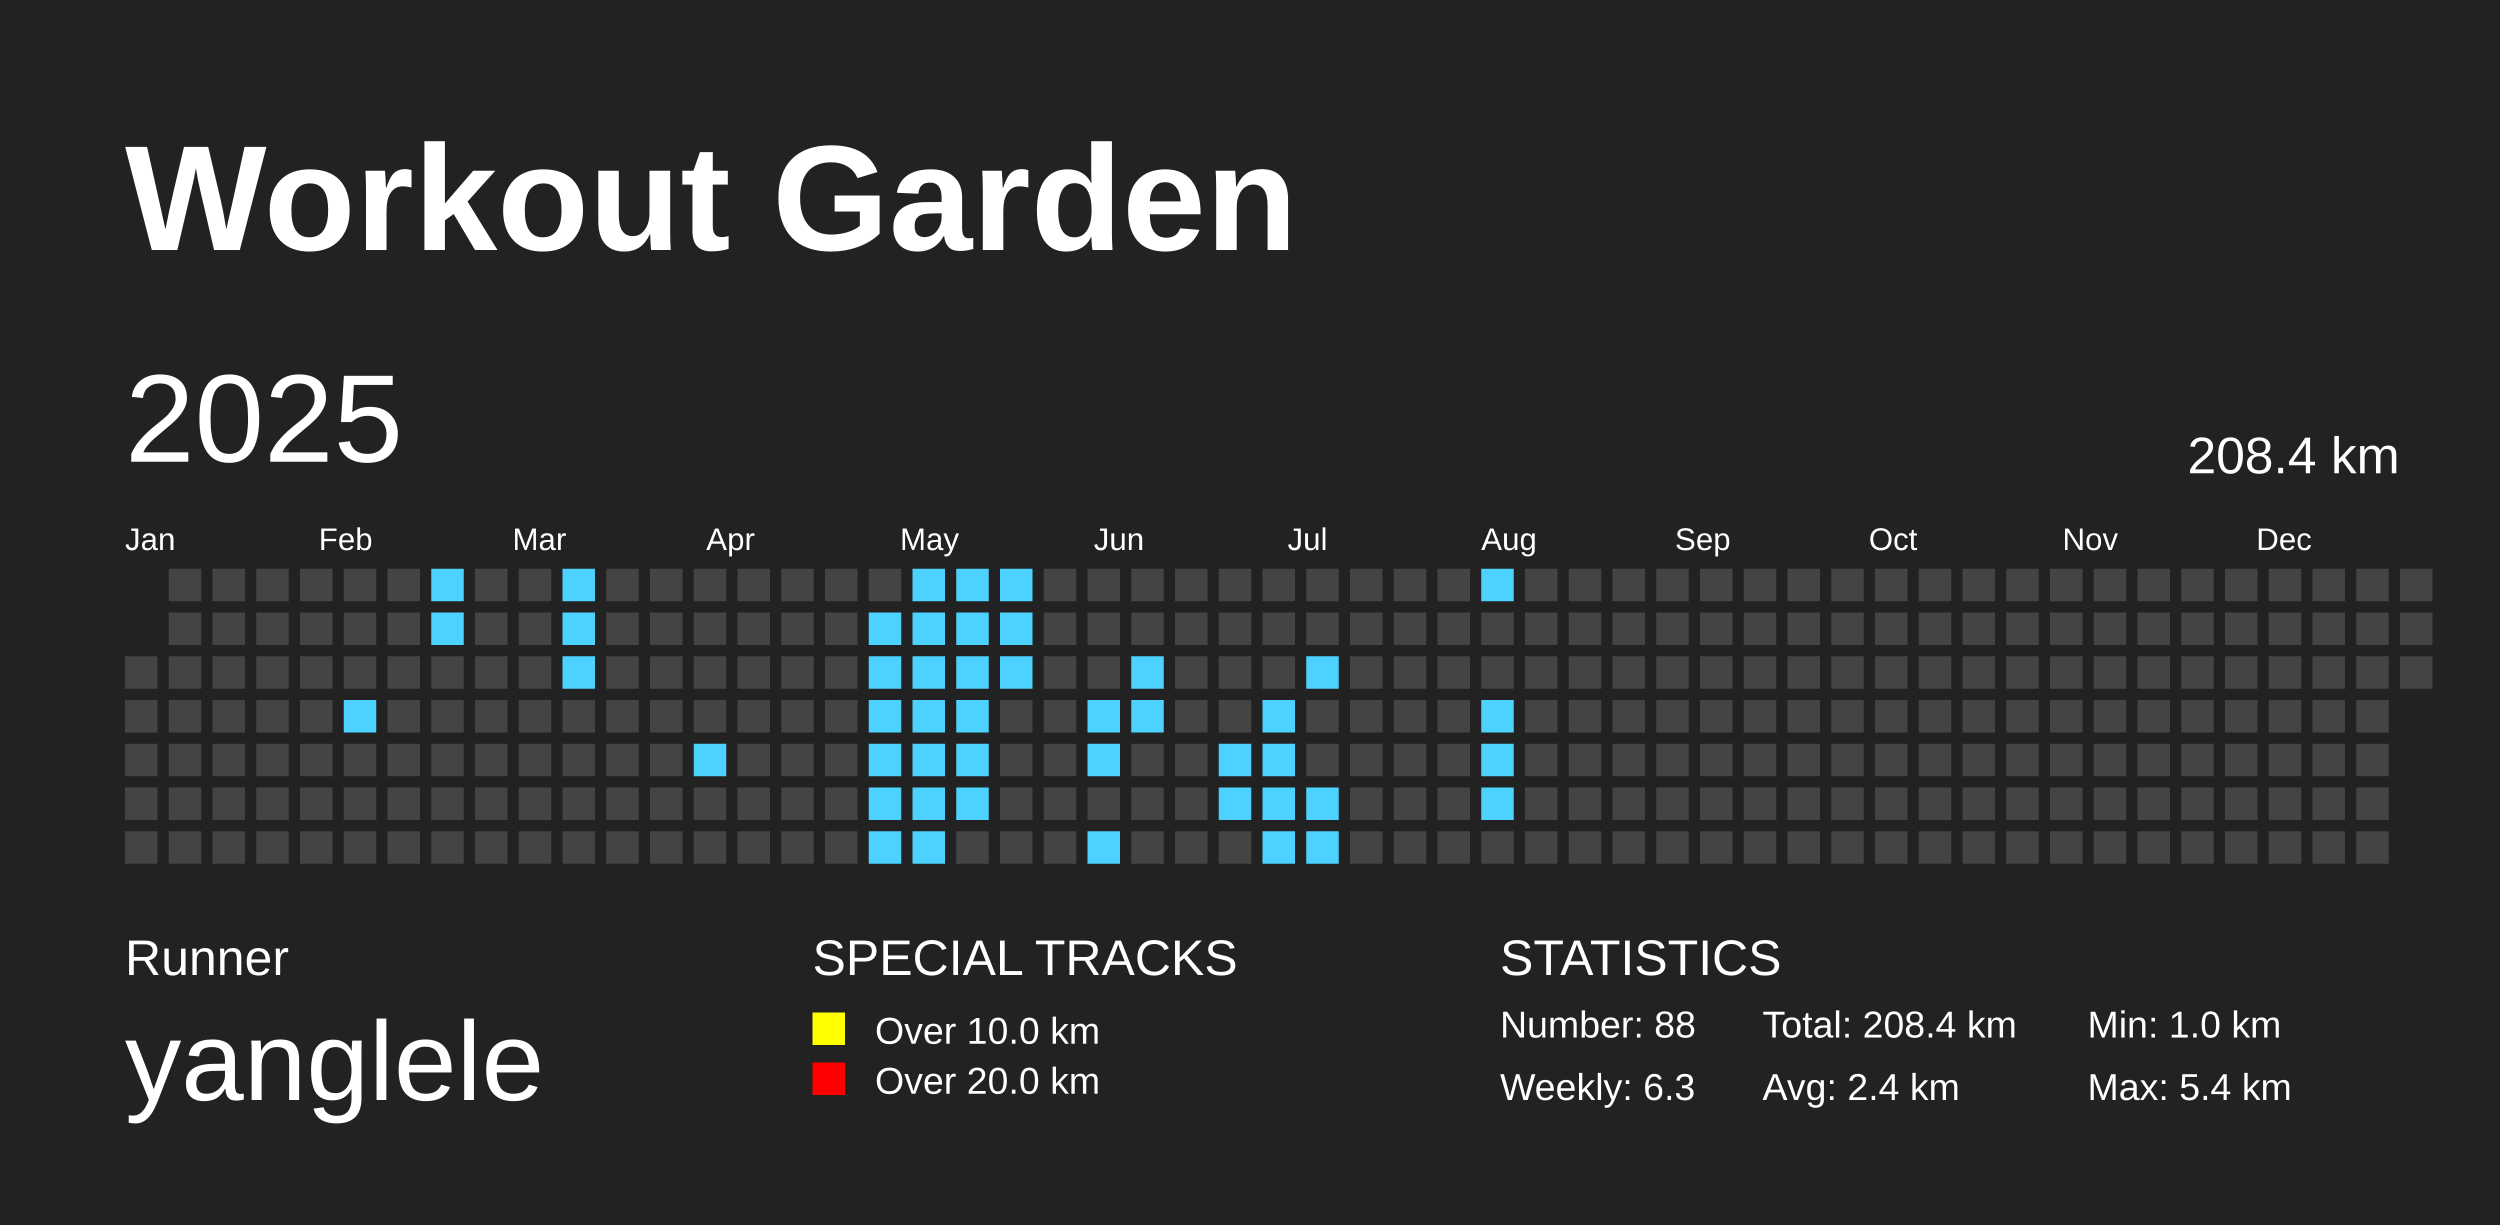
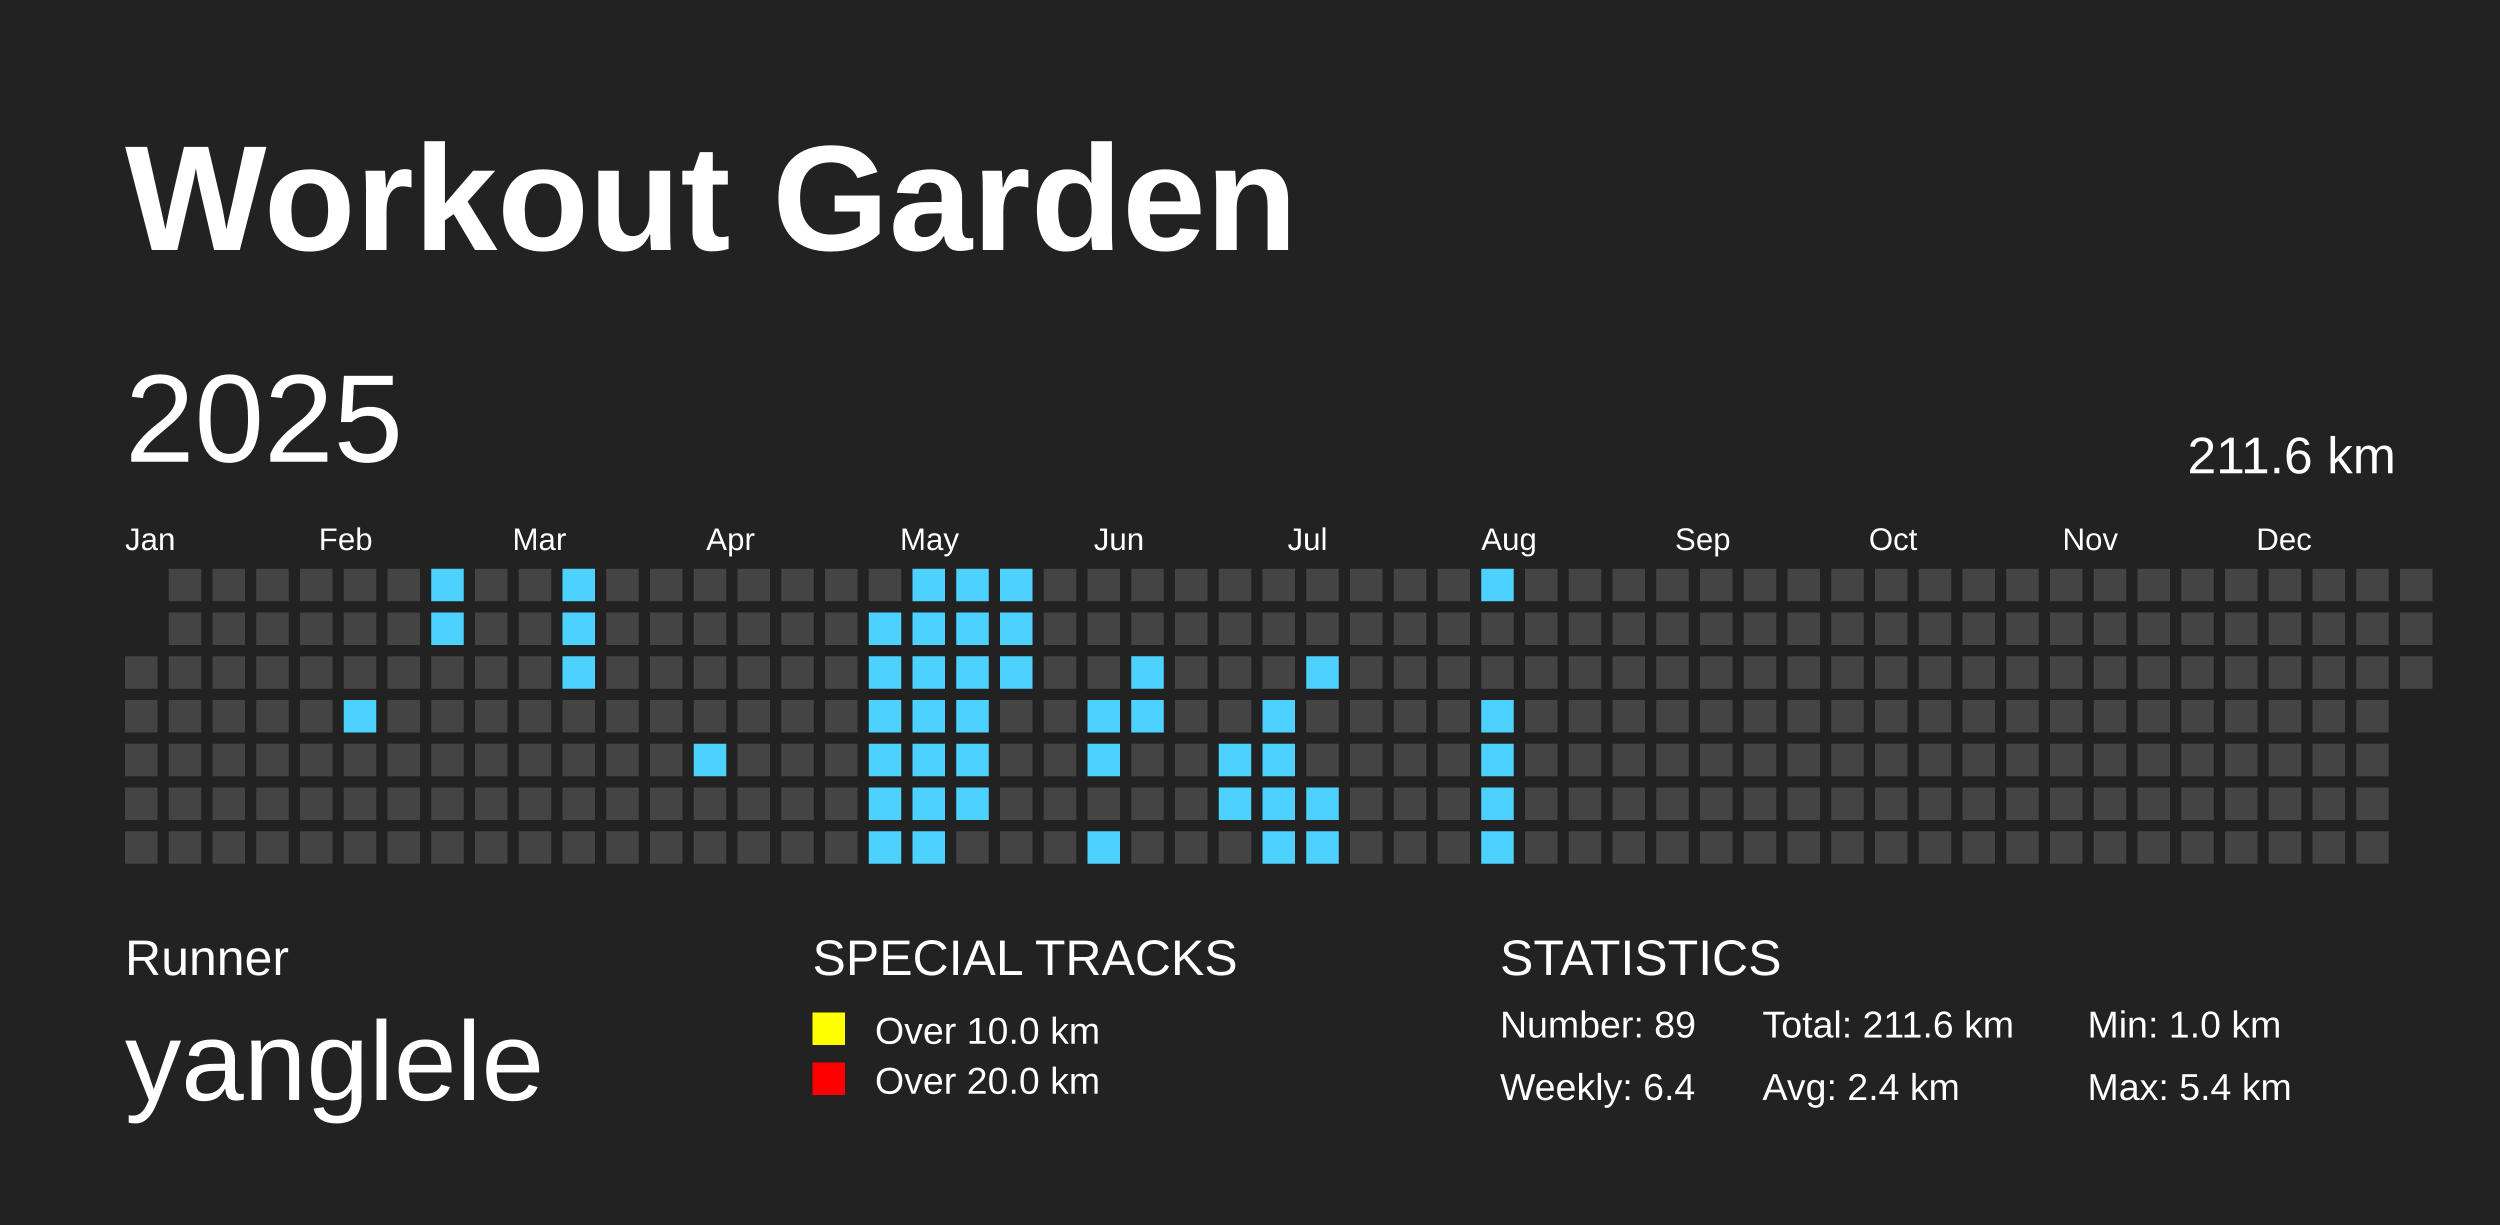
<svg xmlns="http://www.w3.org/2000/svg" baseProfile="full" height="98mm" version="1.1" viewBox="0,0,200,98" width="200mm">
  <defs />
  <rect fill="#222222" height="98" width="200" x="0" y="0" />
  <text fill="#FFFFFF" style="font-size:12px; font-family:Arial; font-weight:bold;" x="10" y="20">Workout Garden</text>
  <text fill="#FFFFFF" style="font-size:4px; font-family:Arial" x="10" y="78">Runner</text>
  <text fill="#FFFFFF" style="font-size:9px; font-family:Arial" x="10" y="88">yanglele</text>
  <text fill="#FFFFFF" style="font-size:4px; font-family:Arial" x="65" y="78">SPECIAL TRACKS</text>
  <rect fill="yellow" height="2.6" width="2.6" x="65" y="81" />
  <text fill="#FFFFFF" style="font-size:3px; font-family:Arial" x="70" y="83.5">Over 10.0 km</text>
  <rect fill="red" height="2.6" width="2.6" x="65" y="85" />
  <text fill="#FFFFFF" style="font-size:3px; font-family:Arial" x="70" y="87.5">Over 20.0 km</text>
  <text fill="#FFFFFF" style="font-size:4px; font-family:Arial" x="120" y="78">STATISTICS</text>
-   <text fill="#FFFFFF" style="font-size:3px; font-family:Arial" x="120" y="83">Number: 88</text>
-   <text fill="#FFFFFF" style="font-size:3px; font-family:Arial" x="120" y="88">Weekly: 6.3</text>
-   <text fill="#FFFFFF" style="font-size:3px; font-family:Arial" x="141" y="83">Total: 208.4 km</text>
+   <text fill="#FFFFFF" style="font-size:3px; font-family:Arial" x="120" y="83">Number: 89</text>
+   <text fill="#FFFFFF" style="font-size:3px; font-family:Arial" x="120" y="88">Weekly: 6.4</text>
+   <text fill="#FFFFFF" style="font-size:3px; font-family:Arial" x="141" y="83">Total: 211.6 km</text>
  <text fill="#FFFFFF" style="font-size:3px; font-family:Arial" x="141" y="88">Avg: 2.4 km</text>
  <text fill="#FFFFFF" style="font-size:3px; font-family:Arial" x="167" y="83">Min: 1.0 km</text>
  <text fill="#FFFFFF" style="font-size:3px; font-family:Arial" x="167" y="88">Max: 5.4 km</text>
  <text dominant-baseline="hanging" fill="#FFFFFF" style="font-size:10.0px; font-family:Arial;" x="10" y="30">2025</text>
-   <text dominant-baseline="hanging" fill="#FFFFFF" style="font-size:4.125px; font-family:Arial;" x="175" y="35">208.4 km</text>
+   <text dominant-baseline="hanging" fill="#FFFFFF" style="font-size:4.125px; font-family:Arial;" x="175" y="35">211.6 km</text>
  <text fill="#FFFFFF" style="font-size:2.5px; font-family:Arial" x="10.0" y="44">Jan</text>
  <text fill="#FFFFFF" style="font-size:2.5px; font-family:Arial" x="25.5" y="44">Feb</text>
  <text fill="#FFFFFF" style="font-size:2.5px; font-family:Arial" x="41.0" y="44">Mar</text>
  <text fill="#FFFFFF" style="font-size:2.5px; font-family:Arial" x="56.5" y="44">Apr</text>
  <text fill="#FFFFFF" style="font-size:2.5px; font-family:Arial" x="72.0" y="44">May</text>
  <text fill="#FFFFFF" style="font-size:2.5px; font-family:Arial" x="87.5" y="44">Jun</text>
  <text fill="#FFFFFF" style="font-size:2.5px; font-family:Arial" x="103.0" y="44">Jul</text>
  <text fill="#FFFFFF" style="font-size:2.5px; font-family:Arial" x="118.5" y="44">Aug</text>
  <text fill="#FFFFFF" style="font-size:2.5px; font-family:Arial" x="134.0" y="44">Sep</text>
  <text fill="#FFFFFF" style="font-size:2.5px; font-family:Arial" x="149.5" y="44">Oct</text>
  <text fill="#FFFFFF" style="font-size:2.5px; font-family:Arial" x="165.0" y="44">Nov</text>
  <text fill="#FFFFFF" style="font-size:2.5px; font-family:Arial" x="180.5" y="44">Dec</text>
  <rect fill="#444444" height="2.6" width="2.6" x="10.0" y="52.5" />
  <rect fill="#444444" height="2.6" width="2.6" x="10.0" y="56.0" />
  <rect fill="#444444" height="2.6" width="2.6" x="10.0" y="59.5" />
  <rect fill="#444444" height="2.6" width="2.6" x="10.0" y="63.0" />
  <rect fill="#444444" height="2.6" width="2.6" x="10.0" y="66.5" />
  <rect fill="#444444" height="2.6" width="2.6" x="13.5" y="45.5" />
  <rect fill="#444444" height="2.6" width="2.6" x="13.5" y="49.0" />
  <rect fill="#444444" height="2.6" width="2.6" x="13.5" y="52.5" />
  <rect fill="#444444" height="2.6" width="2.6" x="13.5" y="56.0" />
  <rect fill="#444444" height="2.6" width="2.6" x="13.5" y="59.5" />
  <rect fill="#444444" height="2.6" width="2.6" x="13.5" y="63.0" />
  <rect fill="#444444" height="2.6" width="2.6" x="13.5" y="66.5" />
  <rect fill="#444444" height="2.6" width="2.6" x="17.0" y="45.5" />
  <rect fill="#444444" height="2.6" width="2.6" x="17.0" y="49.0" />
  <rect fill="#444444" height="2.6" width="2.6" x="17.0" y="52.5" />
  <rect fill="#444444" height="2.6" width="2.6" x="17.0" y="56.0" />
  <rect fill="#444444" height="2.6" width="2.6" x="17.0" y="59.5" />
  <rect fill="#444444" height="2.6" width="2.6" x="17.0" y="63.0" />
  <rect fill="#444444" height="2.6" width="2.6" x="17.0" y="66.5" />
  <rect fill="#444444" height="2.6" width="2.6" x="20.5" y="45.5" />
  <rect fill="#444444" height="2.6" width="2.6" x="20.5" y="49.0" />
  <rect fill="#444444" height="2.6" width="2.6" x="20.5" y="52.5" />
  <rect fill="#444444" height="2.6" width="2.6" x="20.5" y="56.0" />
  <rect fill="#444444" height="2.6" width="2.6" x="20.5" y="59.5" />
  <rect fill="#444444" height="2.6" width="2.6" x="20.5" y="63.0" />
  <rect fill="#444444" height="2.6" width="2.6" x="20.5" y="66.5" />
  <rect fill="#444444" height="2.6" width="2.6" x="24.0" y="45.5" />
  <rect fill="#444444" height="2.6" width="2.6" x="24.0" y="49.0" />
  <rect fill="#444444" height="2.6" width="2.6" x="24.0" y="52.5" />
  <rect fill="#444444" height="2.6" width="2.6" x="24.0" y="56.0" />
  <rect fill="#444444" height="2.6" width="2.6" x="24.0" y="59.5" />
  <rect fill="#444444" height="2.6" width="2.6" x="24.0" y="63.0" />
  <rect fill="#444444" height="2.6" width="2.6" x="24.0" y="66.5" />
  <rect fill="#444444" height="2.6" width="2.6" x="27.5" y="45.5" />
  <rect fill="#444444" height="2.6" width="2.6" x="27.5" y="49.0" />
  <rect fill="#444444" height="2.6" width="2.6" x="27.5" y="52.5" />
  <rect fill="#4DD2FF" height="2.6" width="2.6" x="27.5" y="56.0" />
  <rect fill="#444444" height="2.6" width="2.6" x="27.5" y="59.5" />
  <rect fill="#444444" height="2.6" width="2.6" x="27.5" y="63.0" />
  <rect fill="#444444" height="2.6" width="2.6" x="27.5" y="66.5" />
  <rect fill="#444444" height="2.6" width="2.6" x="31.0" y="45.5" />
  <rect fill="#444444" height="2.6" width="2.6" x="31.0" y="49.0" />
  <rect fill="#444444" height="2.6" width="2.6" x="31.0" y="52.5" />
  <rect fill="#444444" height="2.6" width="2.6" x="31.0" y="56.0" />
  <rect fill="#444444" height="2.6" width="2.6" x="31.0" y="59.5" />
  <rect fill="#444444" height="2.6" width="2.6" x="31.0" y="63.0" />
  <rect fill="#444444" height="2.6" width="2.6" x="31.0" y="66.5" />
  <rect fill="#4DD2FF" height="2.6" width="2.6" x="34.5" y="45.5" />
  <rect fill="#4DD2FF" height="2.6" width="2.6" x="34.5" y="49.0" />
  <rect fill="#444444" height="2.6" width="2.6" x="34.5" y="52.5" />
  <rect fill="#444444" height="2.6" width="2.6" x="34.5" y="56.0" />
  <rect fill="#444444" height="2.6" width="2.6" x="34.5" y="59.5" />
  <rect fill="#444444" height="2.6" width="2.6" x="34.5" y="63.0" />
  <rect fill="#444444" height="2.6" width="2.6" x="34.5" y="66.5" />
  <rect fill="#444444" height="2.6" width="2.6" x="38.0" y="45.5" />
  <rect fill="#444444" height="2.6" width="2.6" x="38.0" y="49.0" />
  <rect fill="#444444" height="2.6" width="2.6" x="38.0" y="52.5" />
  <rect fill="#444444" height="2.6" width="2.6" x="38.0" y="56.0" />
  <rect fill="#444444" height="2.6" width="2.6" x="38.0" y="59.5" />
  <rect fill="#444444" height="2.6" width="2.6" x="38.0" y="63.0" />
  <rect fill="#444444" height="2.6" width="2.6" x="38.0" y="66.5" />
  <rect fill="#444444" height="2.6" width="2.6" x="41.5" y="45.5" />
  <rect fill="#444444" height="2.6" width="2.6" x="41.5" y="49.0" />
  <rect fill="#444444" height="2.6" width="2.6" x="41.5" y="52.5" />
  <rect fill="#444444" height="2.6" width="2.6" x="41.5" y="56.0" />
  <rect fill="#444444" height="2.6" width="2.6" x="41.5" y="59.5" />
  <rect fill="#444444" height="2.6" width="2.6" x="41.5" y="63.0" />
  <rect fill="#444444" height="2.6" width="2.6" x="41.5" y="66.5" />
  <rect fill="#4DD2FF" height="2.6" width="2.6" x="45.0" y="45.5" />
  <rect fill="#4DD2FF" height="2.6" width="2.6" x="45.0" y="49.0" />
  <rect fill="#4DD2FF" height="2.6" width="2.6" x="45.0" y="52.5" />
  <rect fill="#444444" height="2.6" width="2.6" x="45.0" y="56.0" />
  <rect fill="#444444" height="2.6" width="2.6" x="45.0" y="59.5" />
  <rect fill="#444444" height="2.6" width="2.6" x="45.0" y="63.0" />
  <rect fill="#444444" height="2.6" width="2.6" x="45.0" y="66.5" />
  <rect fill="#444444" height="2.6" width="2.6" x="48.5" y="45.5" />
  <rect fill="#444444" height="2.6" width="2.6" x="48.5" y="49.0" />
  <rect fill="#444444" height="2.6" width="2.6" x="48.5" y="52.5" />
  <rect fill="#444444" height="2.6" width="2.6" x="48.5" y="56.0" />
  <rect fill="#444444" height="2.6" width="2.6" x="48.5" y="59.5" />
  <rect fill="#444444" height="2.6" width="2.6" x="48.5" y="63.0" />
  <rect fill="#444444" height="2.6" width="2.6" x="48.5" y="66.5" />
  <rect fill="#444444" height="2.6" width="2.6" x="52.0" y="45.5" />
  <rect fill="#444444" height="2.6" width="2.6" x="52.0" y="49.0" />
  <rect fill="#444444" height="2.6" width="2.6" x="52.0" y="52.5" />
  <rect fill="#444444" height="2.6" width="2.6" x="52.0" y="56.0" />
  <rect fill="#444444" height="2.6" width="2.6" x="52.0" y="59.5" />
  <rect fill="#444444" height="2.6" width="2.6" x="52.0" y="63.0" />
  <rect fill="#444444" height="2.6" width="2.6" x="52.0" y="66.5" />
  <rect fill="#444444" height="2.6" width="2.6" x="55.5" y="45.5" />
  <rect fill="#444444" height="2.6" width="2.6" x="55.5" y="49.0" />
  <rect fill="#444444" height="2.6" width="2.6" x="55.5" y="52.5" />
  <rect fill="#444444" height="2.6" width="2.6" x="55.5" y="56.0" />
  <rect fill="#4DD2FF" height="2.6" width="2.6" x="55.5" y="59.5" />
  <rect fill="#444444" height="2.6" width="2.6" x="55.5" y="63.0" />
  <rect fill="#444444" height="2.6" width="2.6" x="55.5" y="66.5" />
  <rect fill="#444444" height="2.6" width="2.6" x="59.0" y="45.5" />
  <rect fill="#444444" height="2.6" width="2.6" x="59.0" y="49.0" />
  <rect fill="#444444" height="2.6" width="2.6" x="59.0" y="52.5" />
  <rect fill="#444444" height="2.6" width="2.6" x="59.0" y="56.0" />
  <rect fill="#444444" height="2.6" width="2.6" x="59.0" y="59.5" />
  <rect fill="#444444" height="2.6" width="2.6" x="59.0" y="63.0" />
  <rect fill="#444444" height="2.6" width="2.6" x="59.0" y="66.5" />
  <rect fill="#444444" height="2.6" width="2.6" x="62.5" y="45.5" />
  <rect fill="#444444" height="2.6" width="2.6" x="62.5" y="49.0" />
  <rect fill="#444444" height="2.6" width="2.6" x="62.5" y="52.5" />
  <rect fill="#444444" height="2.6" width="2.6" x="62.5" y="56.0" />
  <rect fill="#444444" height="2.6" width="2.6" x="62.5" y="59.5" />
  <rect fill="#444444" height="2.6" width="2.6" x="62.5" y="63.0" />
  <rect fill="#444444" height="2.6" width="2.6" x="62.5" y="66.5" />
  <rect fill="#444444" height="2.6" width="2.6" x="66.0" y="45.5" />
  <rect fill="#444444" height="2.6" width="2.6" x="66.0" y="49.0" />
  <rect fill="#444444" height="2.6" width="2.6" x="66.0" y="52.5" />
  <rect fill="#444444" height="2.6" width="2.6" x="66.0" y="56.0" />
  <rect fill="#444444" height="2.6" width="2.6" x="66.0" y="59.5" />
  <rect fill="#444444" height="2.6" width="2.6" x="66.0" y="63.0" />
  <rect fill="#444444" height="2.6" width="2.6" x="66.0" y="66.5" />
  <rect fill="#444444" height="2.6" width="2.6" x="69.5" y="45.5" />
  <rect fill="#4DD2FF" height="2.6" width="2.6" x="69.5" y="49.0" />
  <rect fill="#4DD2FF" height="2.6" width="2.6" x="69.5" y="52.5" />
  <rect fill="#4DD2FF" height="2.6" width="2.6" x="69.5" y="56.0" />
  <rect fill="#4DD2FF" height="2.6" width="2.6" x="69.5" y="59.5" />
  <rect fill="#4DD2FF" height="2.6" width="2.6" x="69.5" y="63.0" />
  <rect fill="#4DD2FF" height="2.6" width="2.6" x="69.5" y="66.5" />
  <rect fill="#4DD2FF" height="2.6" width="2.6" x="73.0" y="45.5" />
  <rect fill="#4DD2FF" height="2.6" width="2.6" x="73.0" y="49.0" />
  <rect fill="#4DD2FF" height="2.6" width="2.6" x="73.0" y="52.5" />
  <rect fill="#4DD2FF" height="2.6" width="2.6" x="73.0" y="56.0" />
  <rect fill="#4DD2FF" height="2.6" width="2.6" x="73.0" y="59.5" />
  <rect fill="#4DD2FF" height="2.6" width="2.6" x="73.0" y="63.0" />
  <rect fill="#4DD2FF" height="2.6" width="2.6" x="73.0" y="66.5" />
  <rect fill="#4DD2FF" height="2.6" width="2.6" x="76.5" y="45.5" />
  <rect fill="#4DD2FF" height="2.6" width="2.6" x="76.5" y="49.0" />
  <rect fill="#4DD2FF" height="2.6" width="2.6" x="76.5" y="52.5" />
  <rect fill="#4DD2FF" height="2.6" width="2.6" x="76.5" y="56.0" />
  <rect fill="#4DD2FF" height="2.6" width="2.6" x="76.5" y="59.5" />
  <rect fill="#4DD2FF" height="2.6" width="2.6" x="76.5" y="63.0" />
  <rect fill="#444444" height="2.6" width="2.6" x="76.5" y="66.5" />
  <rect fill="#4DD2FF" height="2.6" width="2.6" x="80.0" y="45.5" />
  <rect fill="#4DD2FF" height="2.6" width="2.6" x="80.0" y="49.0" />
  <rect fill="#4DD2FF" height="2.6" width="2.6" x="80.0" y="52.5" />
  <rect fill="#444444" height="2.6" width="2.6" x="80.0" y="56.0" />
  <rect fill="#444444" height="2.6" width="2.6" x="80.0" y="59.5" />
  <rect fill="#444444" height="2.6" width="2.6" x="80.0" y="63.0" />
  <rect fill="#444444" height="2.6" width="2.6" x="80.0" y="66.5" />
  <rect fill="#444444" height="2.6" width="2.6" x="83.5" y="45.5" />
  <rect fill="#444444" height="2.6" width="2.6" x="83.5" y="49.0" />
  <rect fill="#444444" height="2.6" width="2.6" x="83.5" y="52.5" />
  <rect fill="#444444" height="2.6" width="2.6" x="83.5" y="56.0" />
  <rect fill="#444444" height="2.6" width="2.6" x="83.5" y="59.5" />
  <rect fill="#444444" height="2.6" width="2.6" x="83.5" y="63.0" />
  <rect fill="#444444" height="2.6" width="2.6" x="83.5" y="66.5" />
  <rect fill="#444444" height="2.6" width="2.6" x="87.0" y="45.5" />
  <rect fill="#444444" height="2.6" width="2.6" x="87.0" y="49.0" />
  <rect fill="#444444" height="2.6" width="2.6" x="87.0" y="52.5" />
  <rect fill="#4DD2FF" height="2.6" width="2.6" x="87.0" y="56.0" />
  <rect fill="#4DD2FF" height="2.6" width="2.6" x="87.0" y="59.5" />
  <rect fill="#444444" height="2.6" width="2.6" x="87.0" y="63.0" />
  <rect fill="#4DD2FF" height="2.6" width="2.6" x="87.0" y="66.5" />
  <rect fill="#444444" height="2.6" width="2.6" x="90.5" y="45.5" />
  <rect fill="#444444" height="2.6" width="2.6" x="90.5" y="49.0" />
  <rect fill="#4DD2FF" height="2.6" width="2.6" x="90.5" y="52.5" />
  <rect fill="#4DD2FF" height="2.6" width="2.6" x="90.5" y="56.0" />
  <rect fill="#444444" height="2.6" width="2.6" x="90.5" y="59.5" />
  <rect fill="#444444" height="2.6" width="2.6" x="90.5" y="63.0" />
  <rect fill="#444444" height="2.6" width="2.6" x="90.5" y="66.5" />
  <rect fill="#444444" height="2.6" width="2.6" x="94.0" y="45.5" />
  <rect fill="#444444" height="2.6" width="2.6" x="94.0" y="49.0" />
  <rect fill="#444444" height="2.6" width="2.6" x="94.0" y="52.5" />
  <rect fill="#444444" height="2.6" width="2.6" x="94.0" y="56.0" />
  <rect fill="#444444" height="2.6" width="2.6" x="94.0" y="59.5" />
  <rect fill="#444444" height="2.6" width="2.6" x="94.0" y="63.0" />
  <rect fill="#444444" height="2.6" width="2.6" x="94.0" y="66.5" />
  <rect fill="#444444" height="2.6" width="2.6" x="97.5" y="45.5" />
  <rect fill="#444444" height="2.6" width="2.6" x="97.5" y="49.0" />
  <rect fill="#444444" height="2.6" width="2.6" x="97.5" y="52.5" />
  <rect fill="#444444" height="2.6" width="2.6" x="97.5" y="56.0" />
  <rect fill="#4DD2FF" height="2.6" width="2.6" x="97.5" y="59.5" />
  <rect fill="#4DD2FF" height="2.6" width="2.6" x="97.5" y="63.0" />
  <rect fill="#444444" height="2.6" width="2.6" x="97.5" y="66.5" />
  <rect fill="#444444" height="2.6" width="2.6" x="101.0" y="45.5" />
  <rect fill="#444444" height="2.6" width="2.6" x="101.0" y="49.0" />
  <rect fill="#444444" height="2.6" width="2.6" x="101.0" y="52.5" />
  <rect fill="#4DD2FF" height="2.6" width="2.6" x="101.0" y="56.0" />
  <rect fill="#4DD2FF" height="2.6" width="2.6" x="101.0" y="59.5" />
  <rect fill="#4DD2FF" height="2.6" width="2.6" x="101.0" y="63.0" />
  <rect fill="#4DD2FF" height="2.6" width="2.6" x="101.0" y="66.5" />
  <rect fill="#444444" height="2.6" width="2.6" x="104.5" y="45.5" />
  <rect fill="#444444" height="2.6" width="2.6" x="104.5" y="49.0" />
  <rect fill="#4DD2FF" height="2.6" width="2.6" x="104.5" y="52.5" />
  <rect fill="#444444" height="2.6" width="2.6" x="104.5" y="56.0" />
  <rect fill="#444444" height="2.6" width="2.6" x="104.5" y="59.5" />
  <rect fill="#4DD2FF" height="2.6" width="2.6" x="104.5" y="63.0" />
  <rect fill="#4DD2FF" height="2.6" width="2.6" x="104.5" y="66.5" />
  <rect fill="#444444" height="2.6" width="2.6" x="108.0" y="45.5" />
  <rect fill="#444444" height="2.6" width="2.6" x="108.0" y="49.0" />
  <rect fill="#444444" height="2.6" width="2.6" x="108.0" y="52.5" />
  <rect fill="#444444" height="2.6" width="2.6" x="108.0" y="56.0" />
  <rect fill="#444444" height="2.6" width="2.6" x="108.0" y="59.5" />
  <rect fill="#444444" height="2.6" width="2.6" x="108.0" y="63.0" />
  <rect fill="#444444" height="2.6" width="2.6" x="108.0" y="66.5" />
  <rect fill="#444444" height="2.6" width="2.6" x="111.5" y="45.5" />
  <rect fill="#444444" height="2.6" width="2.6" x="111.5" y="49.0" />
  <rect fill="#444444" height="2.6" width="2.6" x="111.5" y="52.5" />
  <rect fill="#444444" height="2.6" width="2.6" x="111.5" y="56.0" />
  <rect fill="#444444" height="2.6" width="2.6" x="111.5" y="59.5" />
  <rect fill="#444444" height="2.6" width="2.6" x="111.5" y="63.0" />
  <rect fill="#444444" height="2.6" width="2.6" x="111.5" y="66.5" />
  <rect fill="#444444" height="2.6" width="2.6" x="115.0" y="45.5" />
  <rect fill="#444444" height="2.6" width="2.6" x="115.0" y="49.0" />
  <rect fill="#444444" height="2.6" width="2.6" x="115.0" y="52.5" />
  <rect fill="#444444" height="2.6" width="2.6" x="115.0" y="56.0" />
  <rect fill="#444444" height="2.6" width="2.6" x="115.0" y="59.5" />
  <rect fill="#444444" height="2.6" width="2.6" x="115.0" y="63.0" />
  <rect fill="#444444" height="2.6" width="2.6" x="115.0" y="66.5" />
  <rect fill="#4DD2FF" height="2.6" width="2.6" x="118.5" y="45.5" />
  <rect fill="#444444" height="2.6" width="2.6" x="118.5" y="49.0" />
  <rect fill="#444444" height="2.6" width="2.6" x="118.5" y="52.5" />
  <rect fill="#4DD2FF" height="2.6" width="2.6" x="118.5" y="56.0" />
  <rect fill="#4DD2FF" height="2.6" width="2.6" x="118.5" y="59.5" />
  <rect fill="#4DD2FF" height="2.6" width="2.6" x="118.5" y="63.0" />
-   <rect fill="#444444" height="2.6" width="2.6" x="118.5" y="66.5" />
+   <rect fill="#4DD2FF" height="2.6" width="2.6" x="118.5" y="66.5" />
  <rect fill="#444444" height="2.6" width="2.6" x="122.0" y="45.5" />
  <rect fill="#444444" height="2.6" width="2.6" x="122.0" y="49.0" />
  <rect fill="#444444" height="2.6" width="2.6" x="122.0" y="52.5" />
  <rect fill="#444444" height="2.6" width="2.6" x="122.0" y="56.0" />
  <rect fill="#444444" height="2.6" width="2.6" x="122.0" y="59.5" />
  <rect fill="#444444" height="2.6" width="2.6" x="122.0" y="63.0" />
  <rect fill="#444444" height="2.6" width="2.6" x="122.0" y="66.5" />
  <rect fill="#444444" height="2.6" width="2.6" x="125.5" y="45.5" />
  <rect fill="#444444" height="2.6" width="2.6" x="125.5" y="49.0" />
  <rect fill="#444444" height="2.6" width="2.6" x="125.5" y="52.5" />
  <rect fill="#444444" height="2.6" width="2.6" x="125.5" y="56.0" />
  <rect fill="#444444" height="2.6" width="2.6" x="125.5" y="59.5" />
  <rect fill="#444444" height="2.6" width="2.6" x="125.5" y="63.0" />
  <rect fill="#444444" height="2.6" width="2.6" x="125.5" y="66.5" />
  <rect fill="#444444" height="2.6" width="2.6" x="129.0" y="45.5" />
  <rect fill="#444444" height="2.6" width="2.6" x="129.0" y="49.0" />
  <rect fill="#444444" height="2.6" width="2.6" x="129.0" y="52.5" />
  <rect fill="#444444" height="2.6" width="2.6" x="129.0" y="56.0" />
  <rect fill="#444444" height="2.6" width="2.6" x="129.0" y="59.5" />
  <rect fill="#444444" height="2.6" width="2.6" x="129.0" y="63.0" />
  <rect fill="#444444" height="2.6" width="2.6" x="129.0" y="66.5" />
  <rect fill="#444444" height="2.6" width="2.6" x="132.5" y="45.5" />
  <rect fill="#444444" height="2.6" width="2.6" x="132.5" y="49.0" />
  <rect fill="#444444" height="2.6" width="2.6" x="132.5" y="52.5" />
  <rect fill="#444444" height="2.6" width="2.6" x="132.5" y="56.0" />
  <rect fill="#444444" height="2.6" width="2.6" x="132.5" y="59.5" />
  <rect fill="#444444" height="2.6" width="2.6" x="132.5" y="63.0" />
  <rect fill="#444444" height="2.6" width="2.6" x="132.5" y="66.5" />
  <rect fill="#444444" height="2.6" width="2.6" x="136.0" y="45.5" />
  <rect fill="#444444" height="2.6" width="2.6" x="136.0" y="49.0" />
  <rect fill="#444444" height="2.6" width="2.6" x="136.0" y="52.5" />
  <rect fill="#444444" height="2.6" width="2.6" x="136.0" y="56.0" />
  <rect fill="#444444" height="2.6" width="2.6" x="136.0" y="59.5" />
  <rect fill="#444444" height="2.6" width="2.6" x="136.0" y="63.0" />
  <rect fill="#444444" height="2.6" width="2.6" x="136.0" y="66.5" />
  <rect fill="#444444" height="2.6" width="2.6" x="139.5" y="45.5" />
  <rect fill="#444444" height="2.6" width="2.6" x="139.5" y="49.0" />
  <rect fill="#444444" height="2.6" width="2.6" x="139.5" y="52.5" />
  <rect fill="#444444" height="2.6" width="2.6" x="139.5" y="56.0" />
  <rect fill="#444444" height="2.6" width="2.6" x="139.5" y="59.5" />
  <rect fill="#444444" height="2.6" width="2.6" x="139.5" y="63.0" />
  <rect fill="#444444" height="2.6" width="2.6" x="139.5" y="66.5" />
  <rect fill="#444444" height="2.6" width="2.6" x="143.0" y="45.5" />
  <rect fill="#444444" height="2.6" width="2.6" x="143.0" y="49.0" />
  <rect fill="#444444" height="2.6" width="2.6" x="143.0" y="52.5" />
  <rect fill="#444444" height="2.6" width="2.6" x="143.0" y="56.0" />
  <rect fill="#444444" height="2.6" width="2.6" x="143.0" y="59.5" />
  <rect fill="#444444" height="2.6" width="2.6" x="143.0" y="63.0" />
  <rect fill="#444444" height="2.6" width="2.6" x="143.0" y="66.5" />
  <rect fill="#444444" height="2.6" width="2.6" x="146.5" y="45.5" />
  <rect fill="#444444" height="2.6" width="2.6" x="146.5" y="49.0" />
  <rect fill="#444444" height="2.6" width="2.6" x="146.5" y="52.5" />
  <rect fill="#444444" height="2.6" width="2.6" x="146.5" y="56.0" />
  <rect fill="#444444" height="2.6" width="2.6" x="146.5" y="59.5" />
  <rect fill="#444444" height="2.6" width="2.6" x="146.5" y="63.0" />
  <rect fill="#444444" height="2.6" width="2.6" x="146.5" y="66.5" />
  <rect fill="#444444" height="2.6" width="2.6" x="150.0" y="45.5" />
  <rect fill="#444444" height="2.6" width="2.6" x="150.0" y="49.0" />
  <rect fill="#444444" height="2.6" width="2.6" x="150.0" y="52.5" />
  <rect fill="#444444" height="2.6" width="2.6" x="150.0" y="56.0" />
  <rect fill="#444444" height="2.6" width="2.6" x="150.0" y="59.5" />
  <rect fill="#444444" height="2.6" width="2.6" x="150.0" y="63.0" />
  <rect fill="#444444" height="2.6" width="2.6" x="150.0" y="66.5" />
  <rect fill="#444444" height="2.6" width="2.6" x="153.5" y="45.5" />
  <rect fill="#444444" height="2.6" width="2.6" x="153.5" y="49.0" />
  <rect fill="#444444" height="2.6" width="2.6" x="153.5" y="52.5" />
  <rect fill="#444444" height="2.6" width="2.6" x="153.5" y="56.0" />
  <rect fill="#444444" height="2.6" width="2.6" x="153.5" y="59.5" />
  <rect fill="#444444" height="2.6" width="2.6" x="153.5" y="63.0" />
  <rect fill="#444444" height="2.6" width="2.6" x="153.5" y="66.5" />
  <rect fill="#444444" height="2.6" width="2.6" x="157.0" y="45.5" />
  <rect fill="#444444" height="2.6" width="2.6" x="157.0" y="49.0" />
  <rect fill="#444444" height="2.6" width="2.6" x="157.0" y="52.5" />
  <rect fill="#444444" height="2.6" width="2.6" x="157.0" y="56.0" />
  <rect fill="#444444" height="2.6" width="2.6" x="157.0" y="59.5" />
  <rect fill="#444444" height="2.6" width="2.6" x="157.0" y="63.0" />
  <rect fill="#444444" height="2.6" width="2.6" x="157.0" y="66.5" />
  <rect fill="#444444" height="2.6" width="2.6" x="160.5" y="45.5" />
  <rect fill="#444444" height="2.6" width="2.6" x="160.5" y="49.0" />
  <rect fill="#444444" height="2.6" width="2.6" x="160.5" y="52.5" />
  <rect fill="#444444" height="2.6" width="2.6" x="160.5" y="56.0" />
  <rect fill="#444444" height="2.6" width="2.6" x="160.5" y="59.5" />
  <rect fill="#444444" height="2.6" width="2.6" x="160.5" y="63.0" />
  <rect fill="#444444" height="2.6" width="2.6" x="160.5" y="66.5" />
  <rect fill="#444444" height="2.6" width="2.6" x="164.0" y="45.5" />
  <rect fill="#444444" height="2.6" width="2.6" x="164.0" y="49.0" />
  <rect fill="#444444" height="2.6" width="2.6" x="164.0" y="52.5" />
  <rect fill="#444444" height="2.6" width="2.6" x="164.0" y="56.0" />
  <rect fill="#444444" height="2.6" width="2.6" x="164.0" y="59.5" />
  <rect fill="#444444" height="2.6" width="2.6" x="164.0" y="63.0" />
  <rect fill="#444444" height="2.6" width="2.6" x="164.0" y="66.5" />
  <rect fill="#444444" height="2.6" width="2.6" x="167.5" y="45.5" />
  <rect fill="#444444" height="2.6" width="2.6" x="167.5" y="49.0" />
  <rect fill="#444444" height="2.6" width="2.6" x="167.5" y="52.5" />
  <rect fill="#444444" height="2.6" width="2.6" x="167.5" y="56.0" />
  <rect fill="#444444" height="2.6" width="2.6" x="167.5" y="59.5" />
  <rect fill="#444444" height="2.6" width="2.6" x="167.5" y="63.0" />
  <rect fill="#444444" height="2.6" width="2.6" x="167.5" y="66.5" />
  <rect fill="#444444" height="2.6" width="2.6" x="171.0" y="45.5" />
  <rect fill="#444444" height="2.6" width="2.6" x="171.0" y="49.0" />
  <rect fill="#444444" height="2.6" width="2.6" x="171.0" y="52.5" />
  <rect fill="#444444" height="2.6" width="2.6" x="171.0" y="56.0" />
  <rect fill="#444444" height="2.6" width="2.6" x="171.0" y="59.5" />
  <rect fill="#444444" height="2.6" width="2.6" x="171.0" y="63.0" />
  <rect fill="#444444" height="2.6" width="2.6" x="171.0" y="66.5" />
  <rect fill="#444444" height="2.6" width="2.6" x="174.5" y="45.5" />
  <rect fill="#444444" height="2.6" width="2.6" x="174.5" y="49.0" />
  <rect fill="#444444" height="2.6" width="2.6" x="174.5" y="52.5" />
  <rect fill="#444444" height="2.6" width="2.6" x="174.5" y="56.0" />
  <rect fill="#444444" height="2.6" width="2.6" x="174.5" y="59.5" />
  <rect fill="#444444" height="2.6" width="2.6" x="174.5" y="63.0" />
  <rect fill="#444444" height="2.6" width="2.6" x="174.5" y="66.5" />
  <rect fill="#444444" height="2.6" width="2.6" x="178.0" y="45.5" />
  <rect fill="#444444" height="2.6" width="2.6" x="178.0" y="49.0" />
  <rect fill="#444444" height="2.6" width="2.6" x="178.0" y="52.5" />
  <rect fill="#444444" height="2.6" width="2.6" x="178.0" y="56.0" />
  <rect fill="#444444" height="2.6" width="2.6" x="178.0" y="59.5" />
  <rect fill="#444444" height="2.6" width="2.6" x="178.0" y="63.0" />
  <rect fill="#444444" height="2.6" width="2.6" x="178.0" y="66.5" />
  <rect fill="#444444" height="2.6" width="2.6" x="181.5" y="45.5" />
  <rect fill="#444444" height="2.6" width="2.6" x="181.5" y="49.0" />
  <rect fill="#444444" height="2.6" width="2.6" x="181.5" y="52.5" />
  <rect fill="#444444" height="2.6" width="2.6" x="181.5" y="56.0" />
  <rect fill="#444444" height="2.6" width="2.6" x="181.5" y="59.5" />
  <rect fill="#444444" height="2.6" width="2.6" x="181.5" y="63.0" />
  <rect fill="#444444" height="2.6" width="2.6" x="181.5" y="66.5" />
  <rect fill="#444444" height="2.6" width="2.6" x="185.0" y="45.5" />
  <rect fill="#444444" height="2.6" width="2.6" x="185.0" y="49.0" />
  <rect fill="#444444" height="2.6" width="2.6" x="185.0" y="52.5" />
  <rect fill="#444444" height="2.6" width="2.6" x="185.0" y="56.0" />
  <rect fill="#444444" height="2.6" width="2.6" x="185.0" y="59.5" />
  <rect fill="#444444" height="2.6" width="2.6" x="185.0" y="63.0" />
  <rect fill="#444444" height="2.6" width="2.6" x="185.0" y="66.5" />
  <rect fill="#444444" height="2.6" width="2.6" x="188.5" y="45.5" />
  <rect fill="#444444" height="2.6" width="2.6" x="188.5" y="49.0" />
  <rect fill="#444444" height="2.6" width="2.6" x="188.5" y="52.5" />
  <rect fill="#444444" height="2.6" width="2.6" x="188.5" y="56.0" />
  <rect fill="#444444" height="2.6" width="2.6" x="188.5" y="59.5" />
  <rect fill="#444444" height="2.6" width="2.6" x="188.5" y="63.0" />
  <rect fill="#444444" height="2.6" width="2.6" x="188.5" y="66.5" />
  <rect fill="#444444" height="2.6" width="2.6" x="192.0" y="45.5" />
  <rect fill="#444444" height="2.6" width="2.6" x="192.0" y="49.0" />
  <rect fill="#444444" height="2.6" width="2.6" x="192.0" y="52.5" />
</svg>
